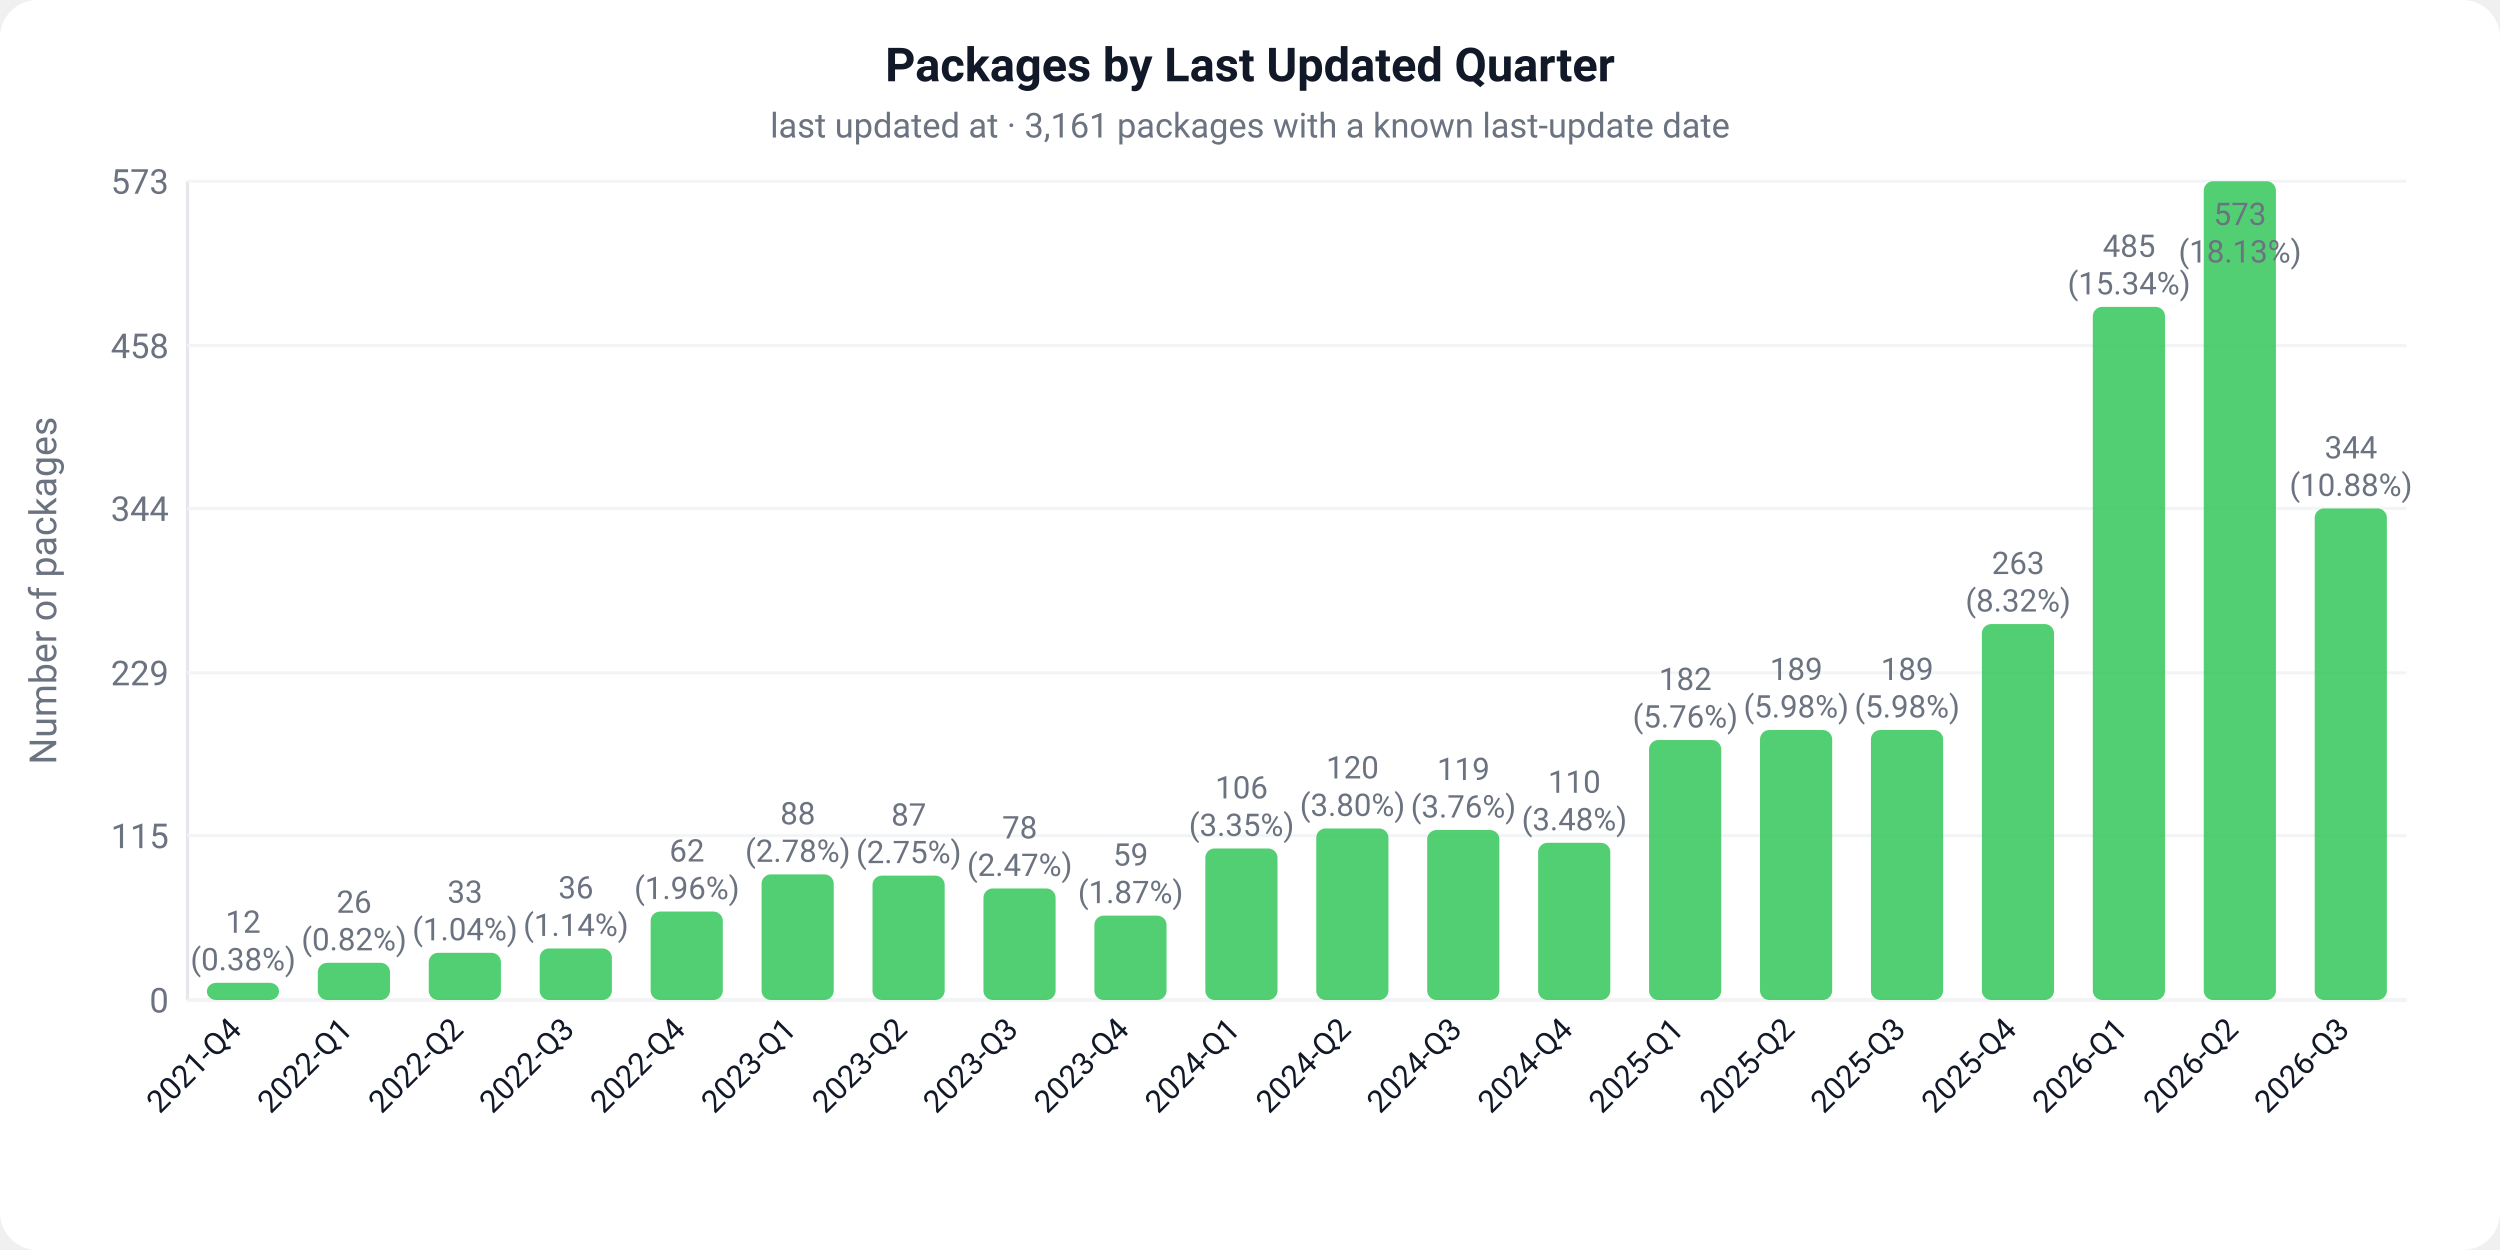
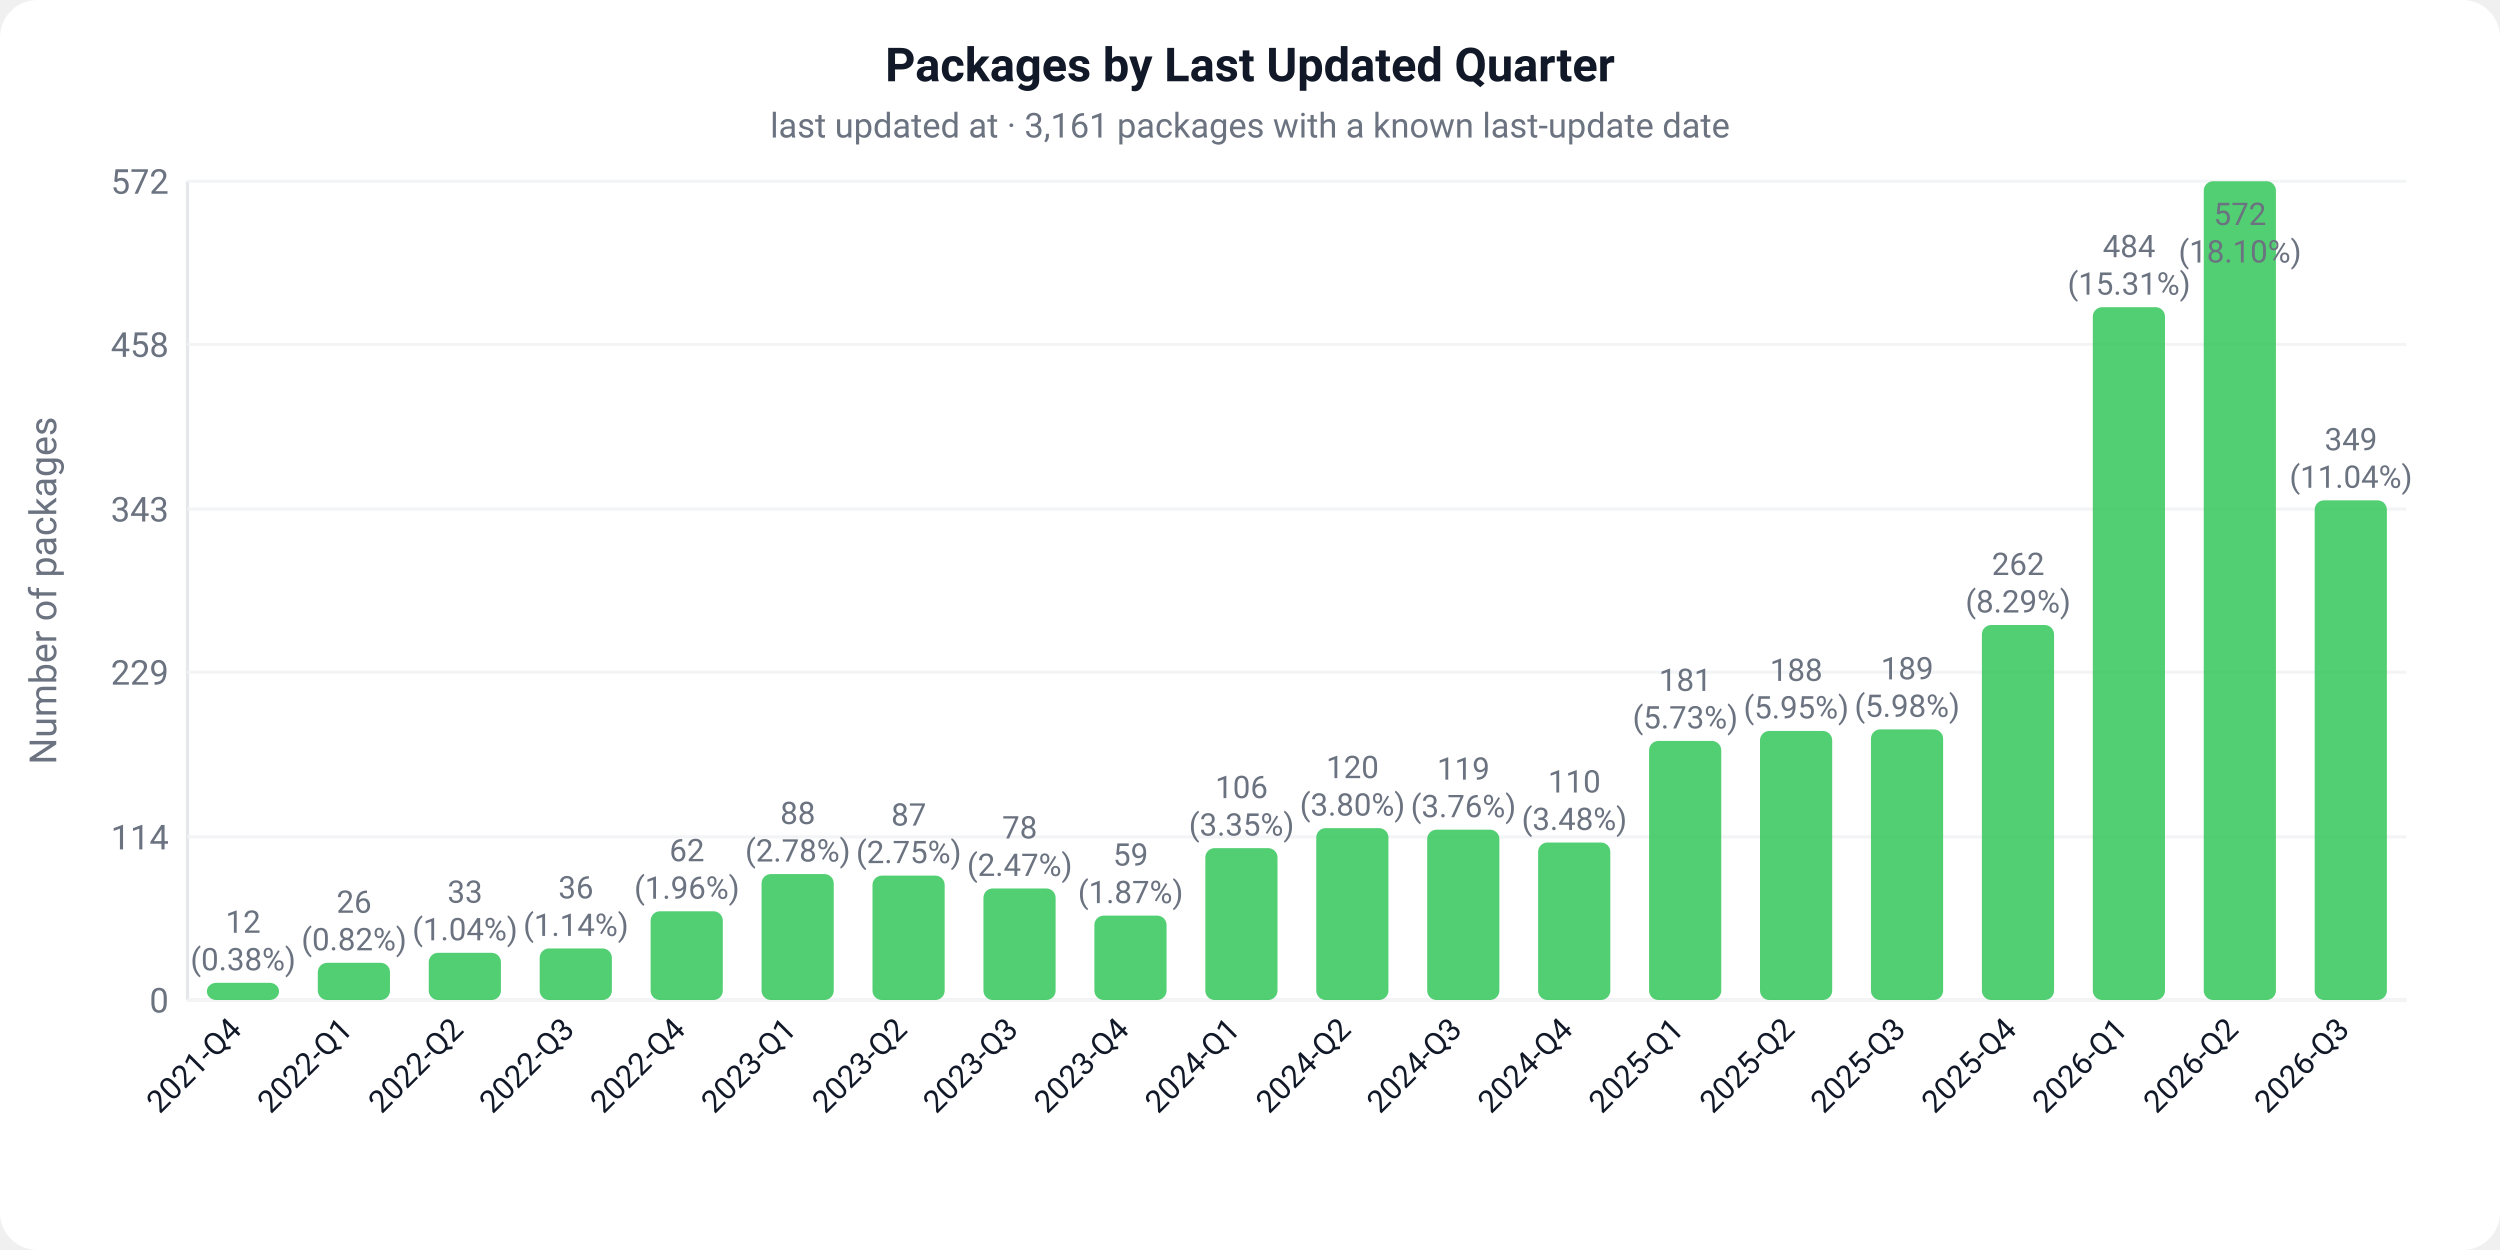
<svg xmlns="http://www.w3.org/2000/svg" width="800" height="400" viewBox="0 0 800 400">
  <defs>
    <style>text { font-family: -apple-system, BlinkMacSystemFont, 'Segoe UI', Roboto, sans-serif; }</style>
  </defs>
  <rect width="800" height="400" fill="#ffffff" rx="12" />
  <text x="400" y="26" text-anchor="middle" font-size="15" font-weight="600" fill="#111827">Packages by Last Updated Quarter</text>
  <text x="400" y="44" text-anchor="middle" font-size="11" fill="#6b7280">last updated at · 3,161 packages with a known last-update date</text>
  <line x1="60" y1="58" x2="60" y2="320" stroke="#e5e7eb" stroke-width="1" />
  <line x1="60" y1="320" x2="770" y2="320" stroke="#e5e7eb" stroke-width="1" />
  <text x="-189" y="18" text-anchor="middle" font-size="12" fill="#6b7280" transform="rotate(-90)">Number of packages</text>
  <line x1="60" y1="320.0" x2="770" y2="320.0" stroke="#f3f4f6" stroke-width="1" />
  <text x="54" y="324.0" text-anchor="end" font-size="11" fill="#6b7280">0</text>
-   <line x1="60" y1="267.4" x2="770" y2="267.4" stroke="#f3f4f6" stroke-width="1" />
-   <text x="54" y="271.4" text-anchor="end" font-size="11" fill="#6b7280">115</text>
-   <line x1="60" y1="215.3" x2="770" y2="215.3" stroke="#f3f4f6" stroke-width="1" />
-   <text x="54" y="219.3" text-anchor="end" font-size="11" fill="#6b7280">229</text>
-   <line x1="60" y1="162.7" x2="770" y2="162.7" stroke="#f3f4f6" stroke-width="1" />
-   <text x="54" y="166.7" text-anchor="end" font-size="11" fill="#6b7280">344</text>
-   <line x1="60" y1="110.6" x2="770" y2="110.6" stroke="#f3f4f6" stroke-width="1" />
-   <text x="54" y="114.6" text-anchor="end" font-size="11" fill="#6b7280">458</text>
+   <line x1="60" y1="267.8" x2="770" y2="267.8" stroke="#f3f4f6" stroke-width="1" />
+   <text x="54" y="271.8" text-anchor="end" font-size="11" fill="#6b7280">114</text>
+   <line x1="60" y1="215.1" x2="770" y2="215.1" stroke="#f3f4f6" stroke-width="1" />
+   <text x="54" y="219.1" text-anchor="end" font-size="11" fill="#6b7280">229</text>
+   <line x1="60" y1="162.9" x2="770" y2="162.9" stroke="#f3f4f6" stroke-width="1" />
+   <text x="54" y="166.9" text-anchor="end" font-size="11" fill="#6b7280">343</text>
+   <line x1="60" y1="110.2" x2="770" y2="110.2" stroke="#f3f4f6" stroke-width="1" />
+   <text x="54" y="114.2" text-anchor="end" font-size="11" fill="#6b7280">458</text>
  <line x1="60" y1="58.0" x2="770" y2="58.0" stroke="#f3f4f6" stroke-width="1" />
-   <text x="54" y="62.0" text-anchor="end" font-size="11" fill="#6b7280">573</text>
+   <text x="54" y="62.0" text-anchor="end" font-size="11" fill="#6b7280">572</text>
  <rect x="66.2" y="314.5" width="23.1" height="5.5" fill="#34C759" rx="3" opacity="0.85" />
  <text x="77.8" y="298.5" text-anchor="middle" font-size="10" fill="#6b7280">12</text>
  <text x="77.8" y="310.5" text-anchor="middle" font-size="10" fill="#6b7280">(0.38%)</text>
  <g transform="translate(77.8,330.0) rotate(-45)">
    <text text-anchor="end" font-size="10" fill="#111827">2021-Q4</text>
  </g>
  <rect x="101.7" y="308.1" width="23.1" height="11.9" fill="#34C759" rx="3" opacity="0.85" />
  <text x="113.3" y="292.1" text-anchor="middle" font-size="10" fill="#6b7280">26</text>
  <text x="113.3" y="304.1" text-anchor="middle" font-size="10" fill="#6b7280">(0.82%)</text>
  <g transform="translate(113.3,330.0) rotate(-45)">
    <text text-anchor="end" font-size="10" fill="#111827">2022-Q1</text>
  </g>
  <rect x="137.2" y="304.9" width="23.1" height="15.1" fill="#34C759" rx="3" opacity="0.85" />
  <text x="148.8" y="288.9" text-anchor="middle" font-size="10" fill="#6b7280">33</text>
  <text x="148.8" y="300.9" text-anchor="middle" font-size="10" fill="#6b7280">(1.04%)</text>
  <g transform="translate(148.8,330.0) rotate(-45)">
    <text text-anchor="end" font-size="10" fill="#111827">2022-Q2</text>
  </g>
  <rect x="172.7" y="303.5" width="23.1" height="16.5" fill="#34C759" rx="3" opacity="0.85" />
  <text x="184.3" y="287.5" text-anchor="middle" font-size="10" fill="#6b7280">36</text>
  <text x="184.3" y="299.5" text-anchor="middle" font-size="10" fill="#6b7280">(1.14%)</text>
  <g transform="translate(184.3,330.0) rotate(-45)">
    <text text-anchor="end" font-size="10" fill="#111827">2022-Q3</text>
  </g>
-   <rect x="208.2" y="291.7" width="23.1" height="28.3" fill="#34C759" rx="3" opacity="0.85" />
-   <text x="219.8" y="275.7" text-anchor="middle" font-size="10" fill="#6b7280">62</text>
-   <text x="219.8" y="287.7" text-anchor="middle" font-size="10" fill="#6b7280">(1.96%)</text>
+   <rect x="208.2" y="291.6" width="23.1" height="28.4" fill="#34C759" rx="3" opacity="0.85" />
+   <text x="219.8" y="275.6" text-anchor="middle" font-size="10" fill="#6b7280">62</text>
+   <text x="219.8" y="287.6" text-anchor="middle" font-size="10" fill="#6b7280">(1.96%)</text>
  <g transform="translate(219.8,330.0) rotate(-45)">
    <text text-anchor="end" font-size="10" fill="#111827">2022-Q4</text>
  </g>
-   <rect x="243.7" y="279.8" width="23.1" height="40.2" fill="#34C759" rx="3" opacity="0.85" />
-   <text x="255.3" y="263.8" text-anchor="middle" font-size="10" fill="#6b7280">88</text>
-   <text x="255.3" y="275.8" text-anchor="middle" font-size="10" fill="#6b7280">(2.78%)</text>
+   <rect x="243.7" y="279.7" width="23.1" height="40.3" fill="#34C759" rx="3" opacity="0.85" />
+   <text x="255.3" y="263.7" text-anchor="middle" font-size="10" fill="#6b7280">88</text>
+   <text x="255.3" y="275.7" text-anchor="middle" font-size="10" fill="#6b7280">(2.78%)</text>
  <g transform="translate(255.3,330.0) rotate(-45)">
    <text text-anchor="end" font-size="10" fill="#111827">2023-Q1</text>
  </g>
  <rect x="279.2" y="280.2" width="23.1" height="39.8" fill="#34C759" rx="3" opacity="0.85" />
  <text x="290.8" y="264.2" text-anchor="middle" font-size="10" fill="#6b7280">87</text>
  <text x="290.8" y="276.2" text-anchor="middle" font-size="10" fill="#6b7280">(2.75%)</text>
  <g transform="translate(290.8,330.0) rotate(-45)">
    <text text-anchor="end" font-size="10" fill="#111827">2023-Q2</text>
  </g>
  <rect x="314.7" y="284.3" width="23.1" height="35.7" fill="#34C759" rx="3" opacity="0.85" />
  <text x="326.3" y="268.3" text-anchor="middle" font-size="10" fill="#6b7280">78</text>
  <text x="326.3" y="280.3" text-anchor="middle" font-size="10" fill="#6b7280">(2.47%)</text>
  <g transform="translate(326.3,330.0) rotate(-45)">
    <text text-anchor="end" font-size="10" fill="#111827">2023-Q3</text>
  </g>
  <rect x="350.2" y="293.0" width="23.1" height="27.0" fill="#34C759" rx="3" opacity="0.85" />
  <text x="361.8" y="277.0" text-anchor="middle" font-size="10" fill="#6b7280">59</text>
  <text x="361.8" y="289.0" text-anchor="middle" font-size="10" fill="#6b7280">(1.87%)</text>
  <g transform="translate(361.8,330.0) rotate(-45)">
    <text text-anchor="end" font-size="10" fill="#111827">2023-Q4</text>
  </g>
-   <rect x="385.7" y="271.5" width="23.1" height="48.5" fill="#34C759" rx="3" opacity="0.85" />
-   <text x="397.3" y="255.5" text-anchor="middle" font-size="10" fill="#6b7280">106</text>
-   <text x="397.3" y="267.5" text-anchor="middle" font-size="10" fill="#6b7280">(3.35%)</text>
+   <rect x="385.7" y="271.4" width="23.1" height="48.6" fill="#34C759" rx="3" opacity="0.85" />
+   <text x="397.3" y="255.4" text-anchor="middle" font-size="10" fill="#6b7280">106</text>
+   <text x="397.3" y="267.4" text-anchor="middle" font-size="10" fill="#6b7280">(3.35%)</text>
  <g transform="translate(397.3,330.0) rotate(-45)">
    <text text-anchor="end" font-size="10" fill="#111827">2024-Q1</text>
  </g>
-   <rect x="421.2" y="265.1" width="23.1" height="54.9" fill="#34C759" rx="3" opacity="0.85" />
-   <text x="432.8" y="249.1" text-anchor="middle" font-size="10" fill="#6b7280">120</text>
-   <text x="432.8" y="261.1" text-anchor="middle" font-size="10" fill="#6b7280">(3.80%)</text>
+   <rect x="421.2" y="265.0" width="23.1" height="55.0" fill="#34C759" rx="3" opacity="0.85" />
+   <text x="432.8" y="249.0" text-anchor="middle" font-size="10" fill="#6b7280">120</text>
+   <text x="432.8" y="261.0" text-anchor="middle" font-size="10" fill="#6b7280">(3.80%)</text>
  <g transform="translate(432.8,330.0) rotate(-45)">
    <text text-anchor="end" font-size="10" fill="#111827">2024-Q2</text>
  </g>
-   <rect x="456.7" y="265.6" width="23.1" height="54.4" fill="#34C759" rx="3" opacity="0.85" />
-   <text x="468.3" y="249.6" text-anchor="middle" font-size="10" fill="#6b7280">119</text>
-   <text x="468.3" y="261.6" text-anchor="middle" font-size="10" fill="#6b7280">(3.76%)</text>
+   <rect x="456.7" y="265.5" width="23.1" height="54.5" fill="#34C759" rx="3" opacity="0.85" />
+   <text x="468.3" y="249.5" text-anchor="middle" font-size="10" fill="#6b7280">119</text>
+   <text x="468.3" y="261.5" text-anchor="middle" font-size="10" fill="#6b7280">(3.76%)</text>
  <g transform="translate(468.3,330.0) rotate(-45)">
    <text text-anchor="end" font-size="10" fill="#111827">2024-Q3</text>
  </g>
-   <rect x="492.2" y="269.7" width="23.1" height="50.3" fill="#34C759" rx="3" opacity="0.85" />
-   <text x="503.8" y="253.7" text-anchor="middle" font-size="10" fill="#6b7280">110</text>
-   <text x="503.8" y="265.7" text-anchor="middle" font-size="10" fill="#6b7280">(3.48%)</text>
+   <rect x="492.2" y="269.6" width="23.1" height="50.4" fill="#34C759" rx="3" opacity="0.85" />
+   <text x="503.8" y="253.6" text-anchor="middle" font-size="10" fill="#6b7280">110</text>
+   <text x="503.8" y="265.6" text-anchor="middle" font-size="10" fill="#6b7280">(3.48%)</text>
  <g transform="translate(503.8,330.0) rotate(-45)">
    <text text-anchor="end" font-size="10" fill="#111827">2024-Q4</text>
  </g>
-   <rect x="527.7" y="236.8" width="23.1" height="83.2" fill="#34C759" rx="3" opacity="0.85" />
-   <text x="539.3" y="220.8" text-anchor="middle" font-size="10" fill="#6b7280">182</text>
-   <text x="539.3" y="232.8" text-anchor="middle" font-size="10" fill="#6b7280">(5.76%)</text>
+   <rect x="527.7" y="237.1" width="23.1" height="82.9" fill="#34C759" rx="3" opacity="0.85" />
+   <text x="539.3" y="221.1" text-anchor="middle" font-size="10" fill="#6b7280">181</text>
+   <text x="539.3" y="233.1" text-anchor="middle" font-size="10" fill="#6b7280">(5.73%)</text>
  <g transform="translate(539.3,330.0) rotate(-45)">
    <text text-anchor="end" font-size="10" fill="#111827">2025-Q1</text>
  </g>
-   <rect x="563.2" y="233.6" width="23.1" height="86.4" fill="#34C759" rx="3" opacity="0.85" />
-   <text x="574.8" y="217.6" text-anchor="middle" font-size="10" fill="#6b7280">189</text>
-   <text x="574.8" y="229.6" text-anchor="middle" font-size="10" fill="#6b7280">(5.98%)</text>
+   <rect x="563.2" y="233.9" width="23.1" height="86.1" fill="#34C759" rx="3" opacity="0.85" />
+   <text x="574.8" y="217.9" text-anchor="middle" font-size="10" fill="#6b7280">188</text>
+   <text x="574.8" y="229.9" text-anchor="middle" font-size="10" fill="#6b7280">(5.95%)</text>
  <g transform="translate(574.8,330.0) rotate(-45)">
    <text text-anchor="end" font-size="10" fill="#111827">2025-Q2</text>
  </g>
-   <rect x="598.7" y="233.6" width="23.1" height="86.4" fill="#34C759" rx="3" opacity="0.85" />
-   <text x="610.3" y="217.6" text-anchor="middle" font-size="10" fill="#6b7280">189</text>
-   <text x="610.3" y="229.6" text-anchor="middle" font-size="10" fill="#6b7280">(5.98%)</text>
+   <rect x="598.7" y="233.4" width="23.1" height="86.6" fill="#34C759" rx="3" opacity="0.85" />
+   <text x="610.3" y="217.4" text-anchor="middle" font-size="10" fill="#6b7280">189</text>
+   <text x="610.3" y="229.4" text-anchor="middle" font-size="10" fill="#6b7280">(5.98%)</text>
  <g transform="translate(610.3,330.0) rotate(-45)">
    <text text-anchor="end" font-size="10" fill="#111827">2025-Q3</text>
  </g>
-   <rect x="634.2" y="199.7" width="23.1" height="120.3" fill="#34C759" rx="3" opacity="0.85" />
-   <text x="645.8" y="183.7" text-anchor="middle" font-size="10" fill="#6b7280">263</text>
-   <text x="645.8" y="195.7" text-anchor="middle" font-size="10" fill="#6b7280">(8.32%)</text>
+   <rect x="634.2" y="200.0" width="23.1" height="120.0" fill="#34C759" rx="3" opacity="0.85" />
+   <text x="645.8" y="184.0" text-anchor="middle" font-size="10" fill="#6b7280">262</text>
+   <text x="645.8" y="196.0" text-anchor="middle" font-size="10" fill="#6b7280">(8.29%)</text>
  <g transform="translate(645.8,330.0) rotate(-45)">
    <text text-anchor="end" font-size="10" fill="#111827">2025-Q4</text>
  </g>
-   <rect x="669.7" y="98.2" width="23.1" height="221.8" fill="#34C759" rx="3" opacity="0.85" />
-   <text x="681.3" y="82.2" text-anchor="middle" font-size="10" fill="#6b7280">485</text>
-   <text x="681.3" y="94.2" text-anchor="middle" font-size="10" fill="#6b7280">(15.34%)</text>
+   <rect x="669.7" y="98.3" width="23.1" height="221.7" fill="#34C759" rx="3" opacity="0.85" />
+   <text x="681.3" y="82.3" text-anchor="middle" font-size="10" fill="#6b7280">484</text>
+   <text x="681.3" y="94.3" text-anchor="middle" font-size="10" fill="#6b7280">(15.31%)</text>
  <g transform="translate(681.3,330.0) rotate(-45)">
    <text text-anchor="end" font-size="10" fill="#111827">2026-Q1</text>
  </g>
  <rect x="705.2" y="58.0" width="23.1" height="262.0" fill="#34C759" rx="3" opacity="0.85" />
-   <text x="716.8" y="72.0" text-anchor="middle" font-size="10" fill="#6b7280">573</text>
-   <text x="716.8" y="84.0" text-anchor="middle" font-size="10" fill="#6b7280">(18.13%)</text>
+   <text x="716.8" y="72.0" text-anchor="middle" font-size="10" fill="#6b7280">572</text>
+   <text x="716.8" y="84.0" text-anchor="middle" font-size="10" fill="#6b7280">(18.10%)</text>
  <g transform="translate(716.8,330.0) rotate(-45)">
    <text text-anchor="end" font-size="10" fill="#111827">2026-Q2</text>
  </g>
-   <rect x="740.7" y="162.7" width="23.1" height="157.3" fill="#34C759" rx="3" opacity="0.85" />
-   <text x="752.3" y="146.7" text-anchor="middle" font-size="10" fill="#6b7280">344</text>
-   <text x="752.3" y="158.7" text-anchor="middle" font-size="10" fill="#6b7280">(10.88%)</text>
+   <rect x="740.7" y="160.1" width="23.1" height="159.9" fill="#34C759" rx="3" opacity="0.85" />
+   <text x="752.3" y="144.1" text-anchor="middle" font-size="10" fill="#6b7280">349</text>
+   <text x="752.3" y="156.1" text-anchor="middle" font-size="10" fill="#6b7280">(11.04%)</text>
  <g transform="translate(752.3,330.0) rotate(-45)">
    <text text-anchor="end" font-size="10" fill="#111827">2026-Q3</text>
  </g>
</svg>
